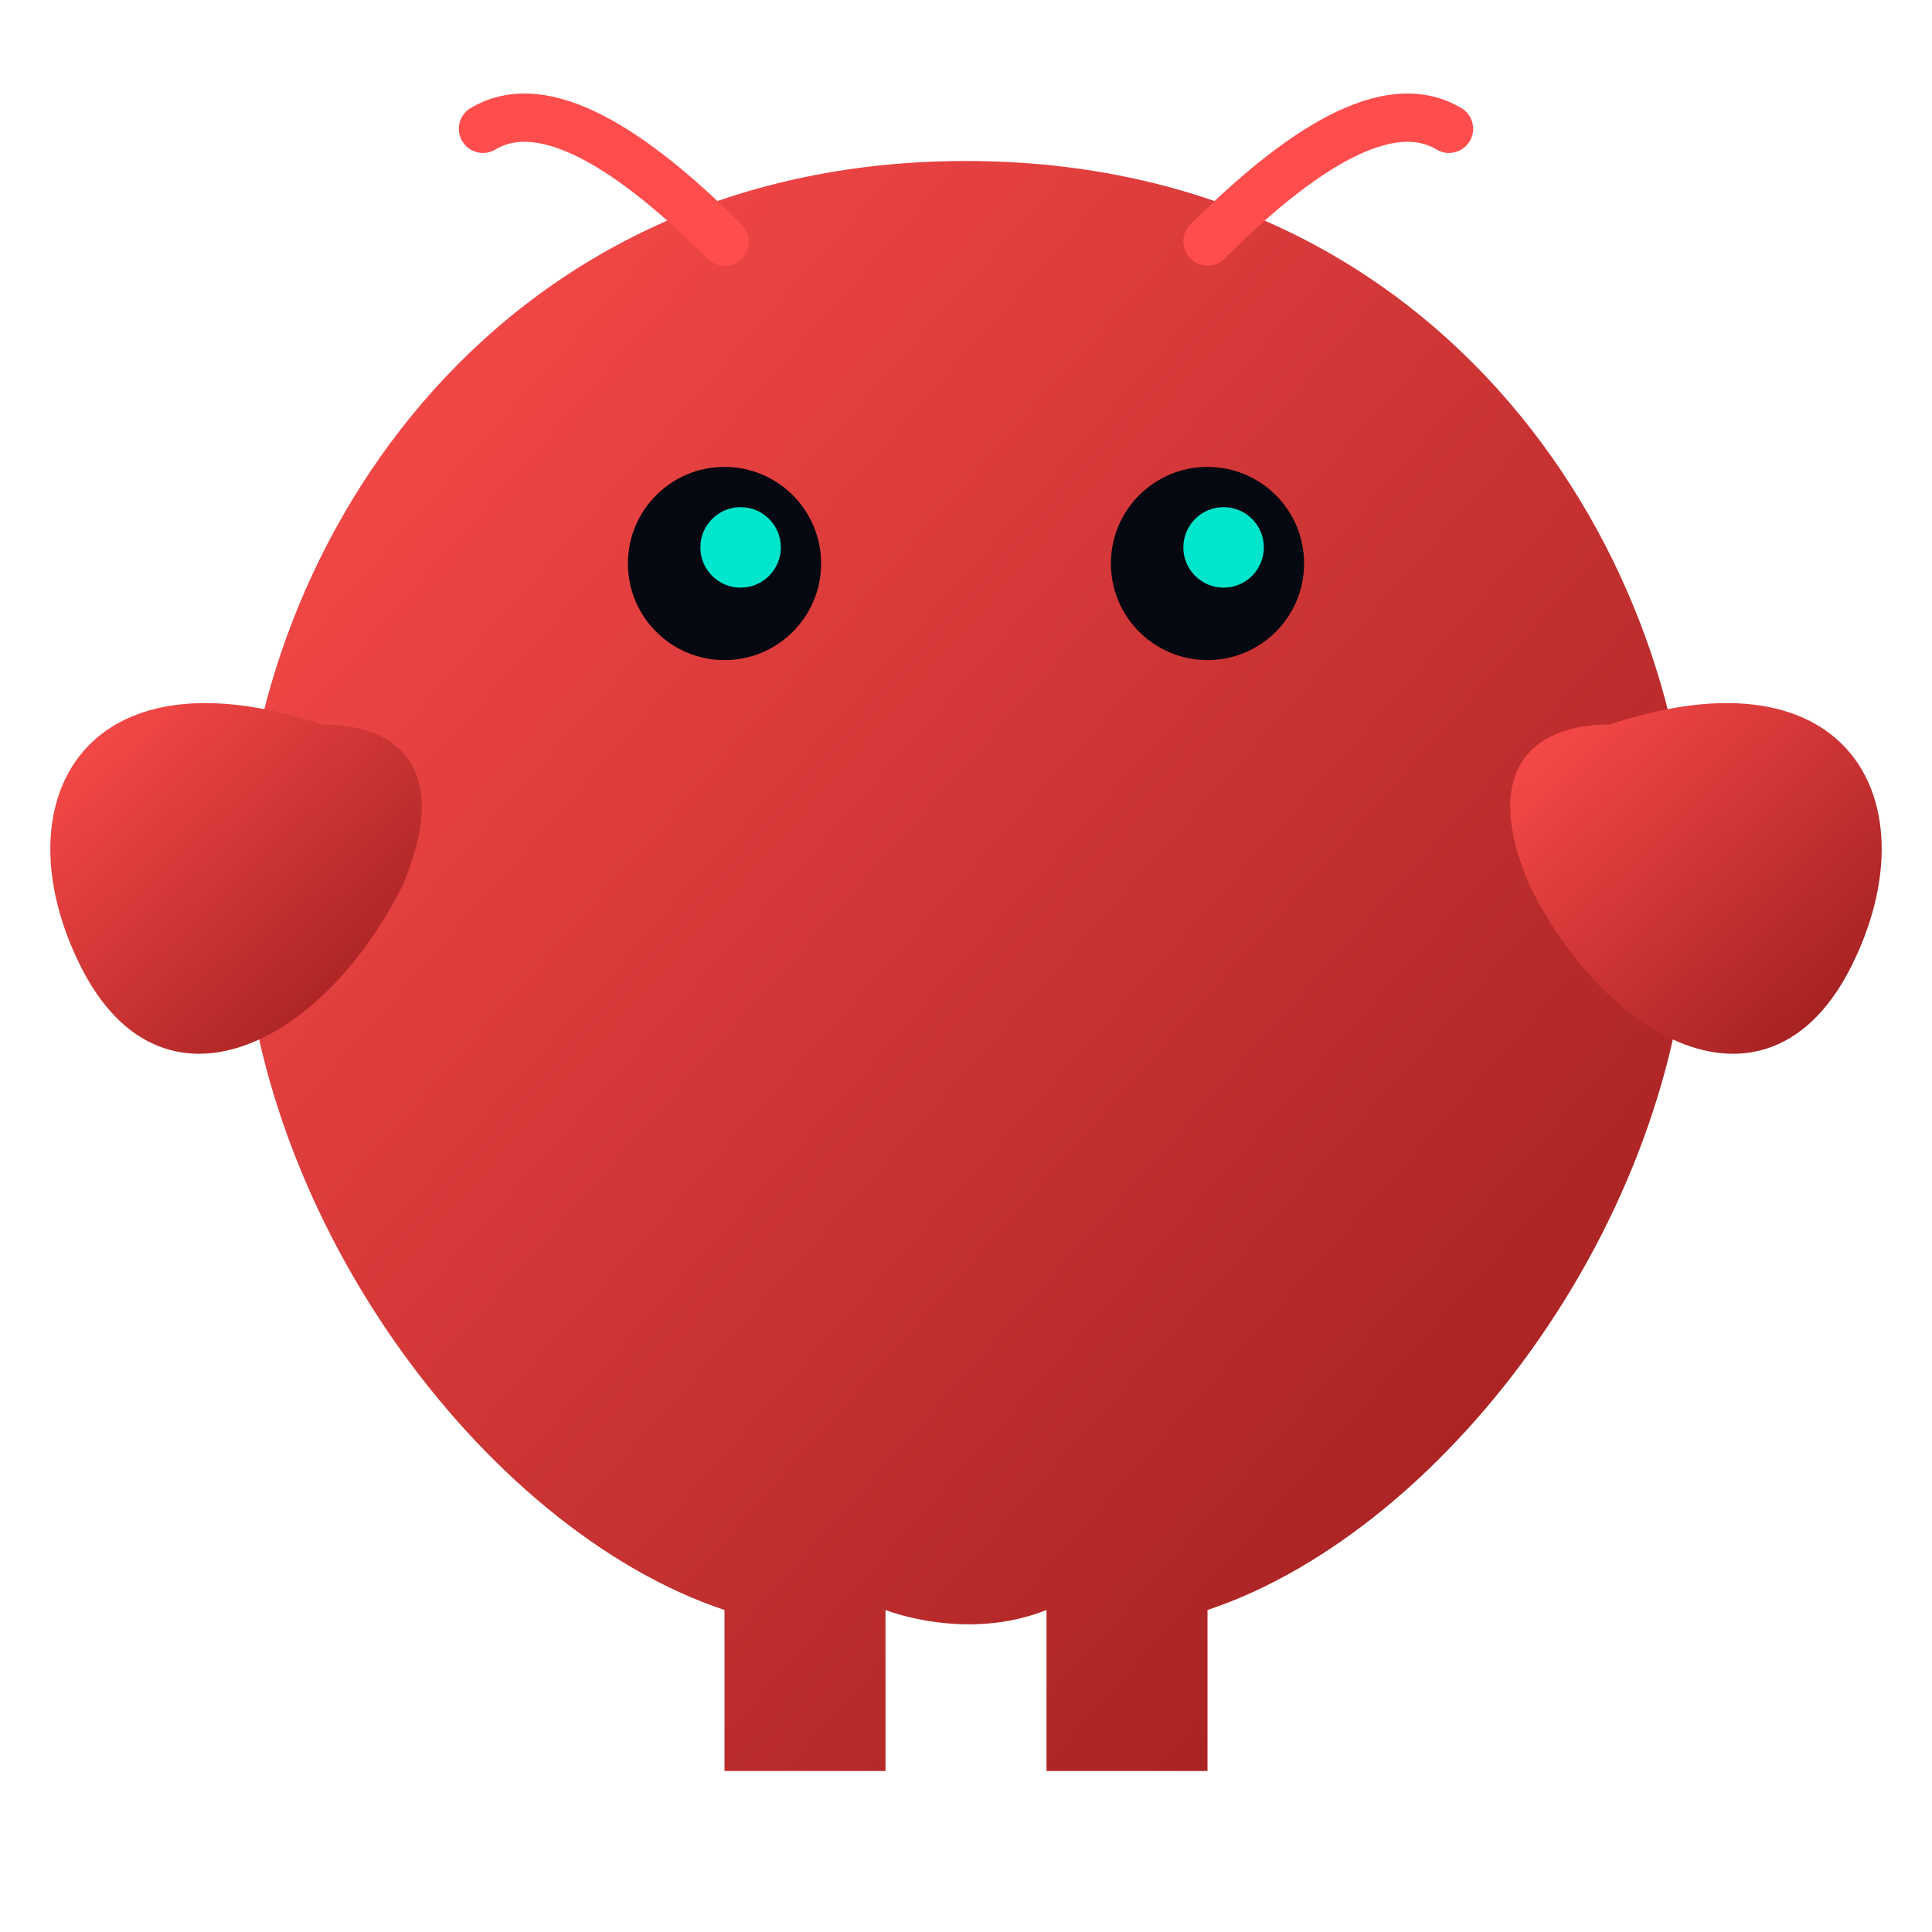
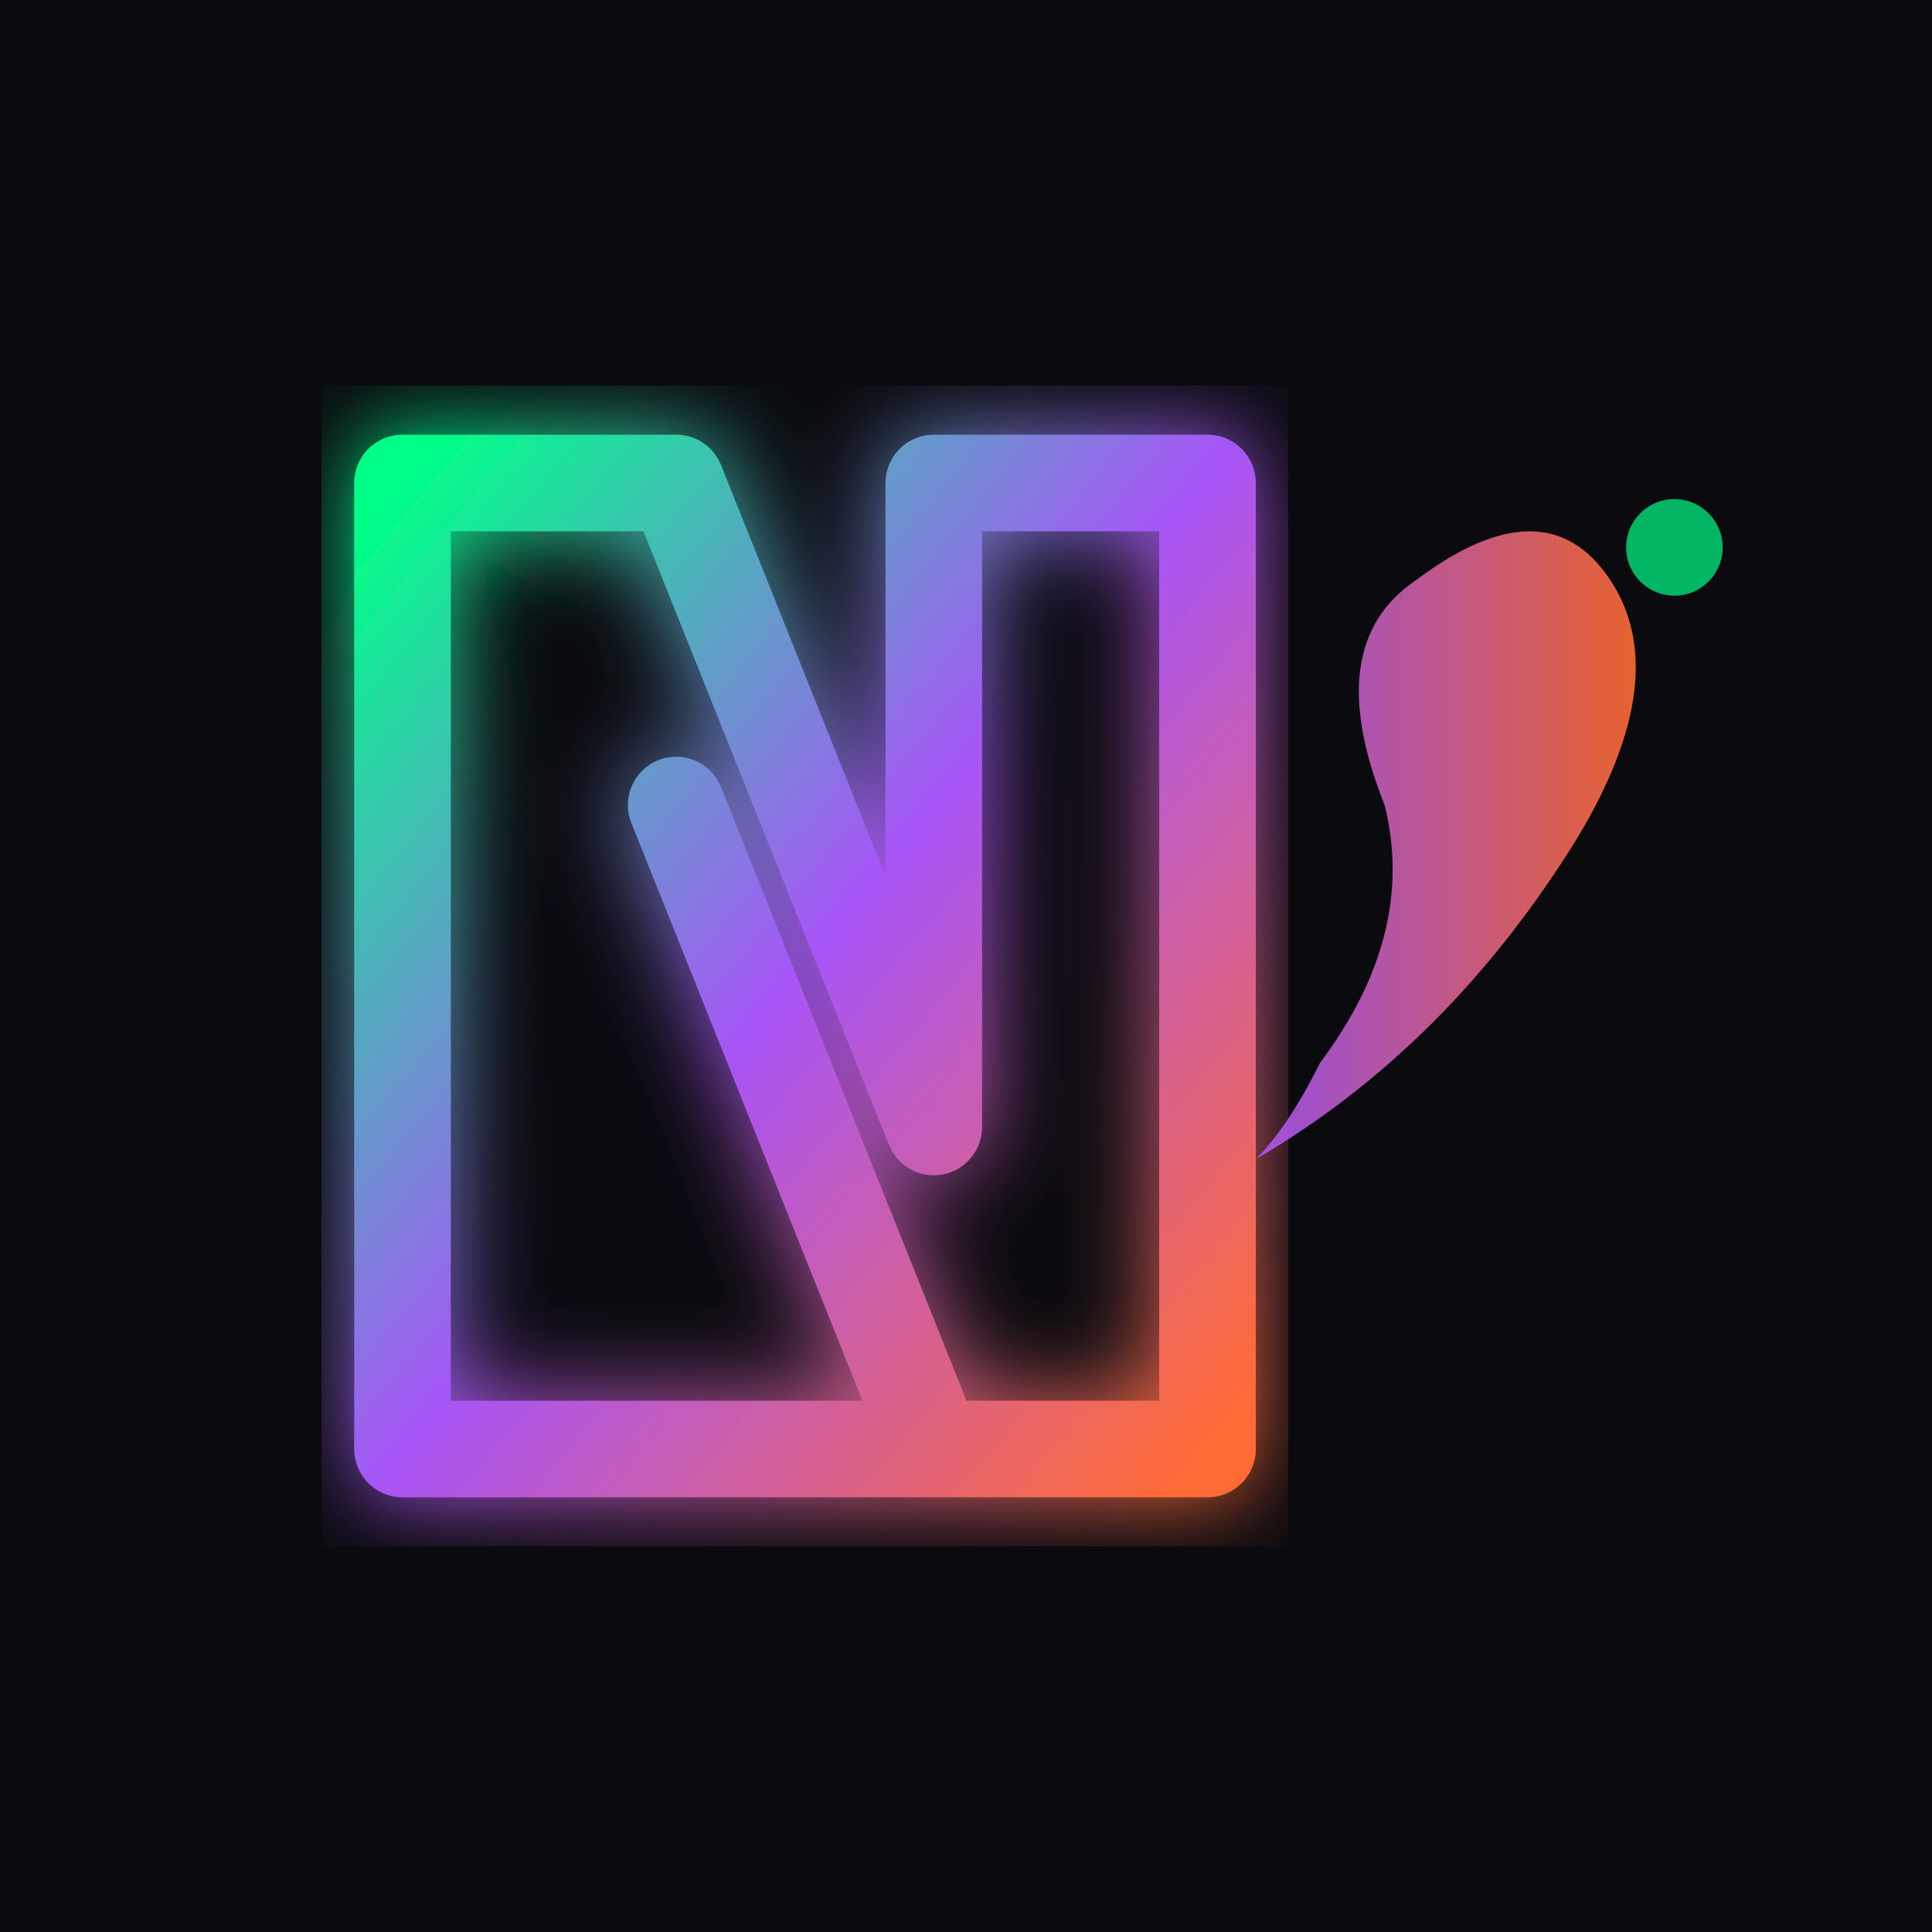
- <svg xmlns="http://www.w3.org/2000/svg" viewBox="0 0 120 120" fill="none">
+ <svg xmlns="http://www.w3.org/2000/svg" viewBox="0 0 120 120" width="120" height="120">
  <defs>
-     <linearGradient id="lobster-gradient" x1="0%" y1="0%" x2="100%" y2="100%">
-       <stop offset="0%" stop-color="#ff4d4d" />
-       <stop offset="100%" stop-color="#991b1b" />
+     <linearGradient id="g" x1="0%" y1="0%" x2="100%" y2="100%">
+       <stop offset="0%" stop-color="#00ff88" />
+       <stop offset="50%" stop-color="#a855f7" />
+       <stop offset="100%" stop-color="#ff6b35" />
    </linearGradient>
+     <linearGradient id="go" x1="0%" y1="0%" x2="100%" y2="0%">
+       <stop offset="0%" stop-color="#a855f7" />
+       <stop offset="100%" stop-color="#ff6b35" />
+     </linearGradient>
+     <filter id="glow">
+       <feGaussianBlur stdDeviation="3" result="coloredBlur" />
+       <feMerge>
+         <feMergeNode in="coloredBlur" />
+         <feMergeNode in="SourceGraphic" />
+       </feMerge>
+     </filter>
  </defs>
-   <path d="M60 10 C30 10 15 35 15 55 C15 75 30 95 45 100 L45 110 L55 110 L55 100 C55 100 60 102 65 100 L65 110 L75 110 L75 100 C90 95 105 75 105 55 C105 35 90 10 60 10Z" fill="url(#lobster-gradient)" />
-   <path d="M20 45 C5 40 0 50 5 60 C10 70 20 65 25 55 C28 48 25 45 20 45Z" fill="url(#lobster-gradient)" />
-   <path d="M100 45 C115 40 120 50 115 60 C110 70 100 65 95 55 C92 48 95 45 100 45Z" fill="url(#lobster-gradient)" />
-   <path d="M45 15 Q35 5 30 8" stroke="#ff4d4d" stroke-width="3" stroke-linecap="round" />
-   <path d="M75 15 Q85 5 90 8" stroke="#ff4d4d" stroke-width="3" stroke-linecap="round" />
-   <circle cx="45" cy="35" r="6" fill="#050810" />
-   <circle cx="75" cy="35" r="6" fill="#050810" />
-   <circle cx="46" cy="34" r="2.5" fill="#00e5cc" />
-   <circle cx="76" cy="34" r="2.5" fill="#00e5cc" />
+   <rect width="120" height="120" fill="#0a0a0f" />
+   <path d="M25 90 L25 30 L42 30 L58 70 L58 30 L75 30 L75 90 L58 90 L42 50 L58 90 L75 90 Z" fill="none" stroke="url(#g)" stroke-width="6" stroke-linejoin="round" stroke-linecap="round" filter="url(#glow)" />
+   <path d="M78 72 Q90 65 98 52 Q104 42 100 36 Q96 30 88 36 Q82 40 86 50 Q88 58 82 66 Q80 70 78 72 Z" fill="url(#go)" opacity="0.9" />
+   <circle cx="104" cy="34" r="3" fill="#00ff88" opacity="0.7" />
</svg>
